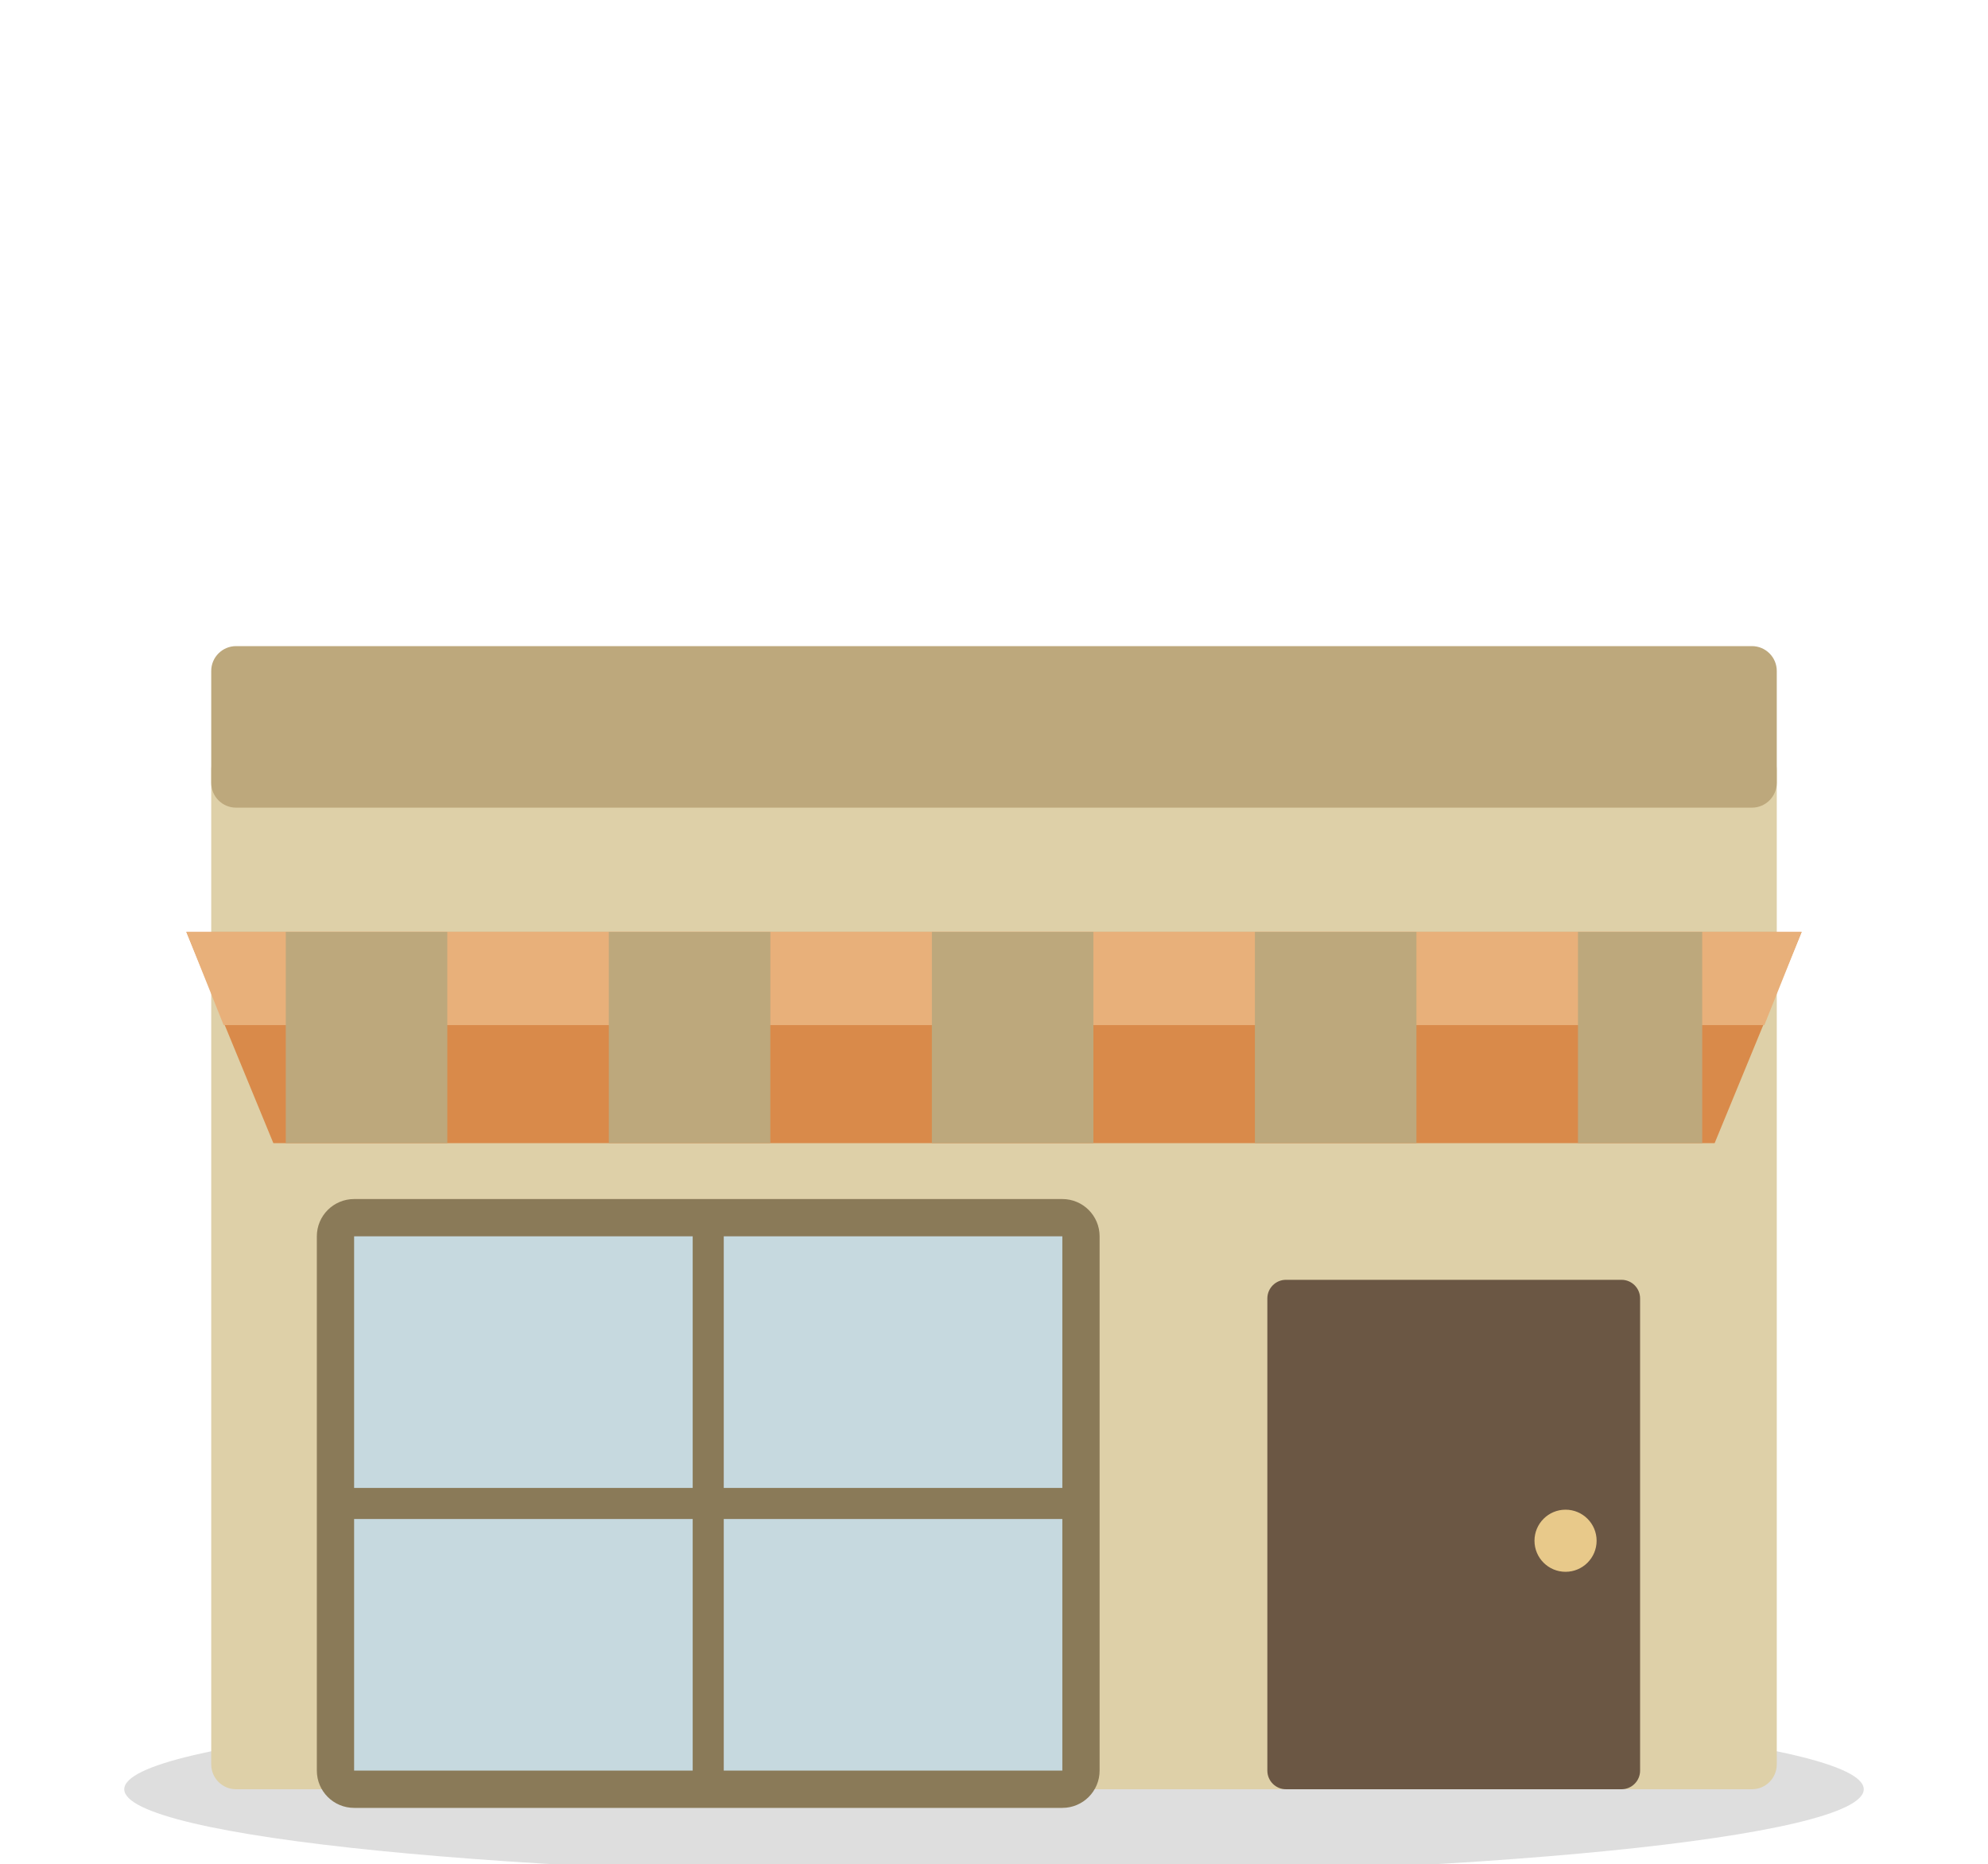
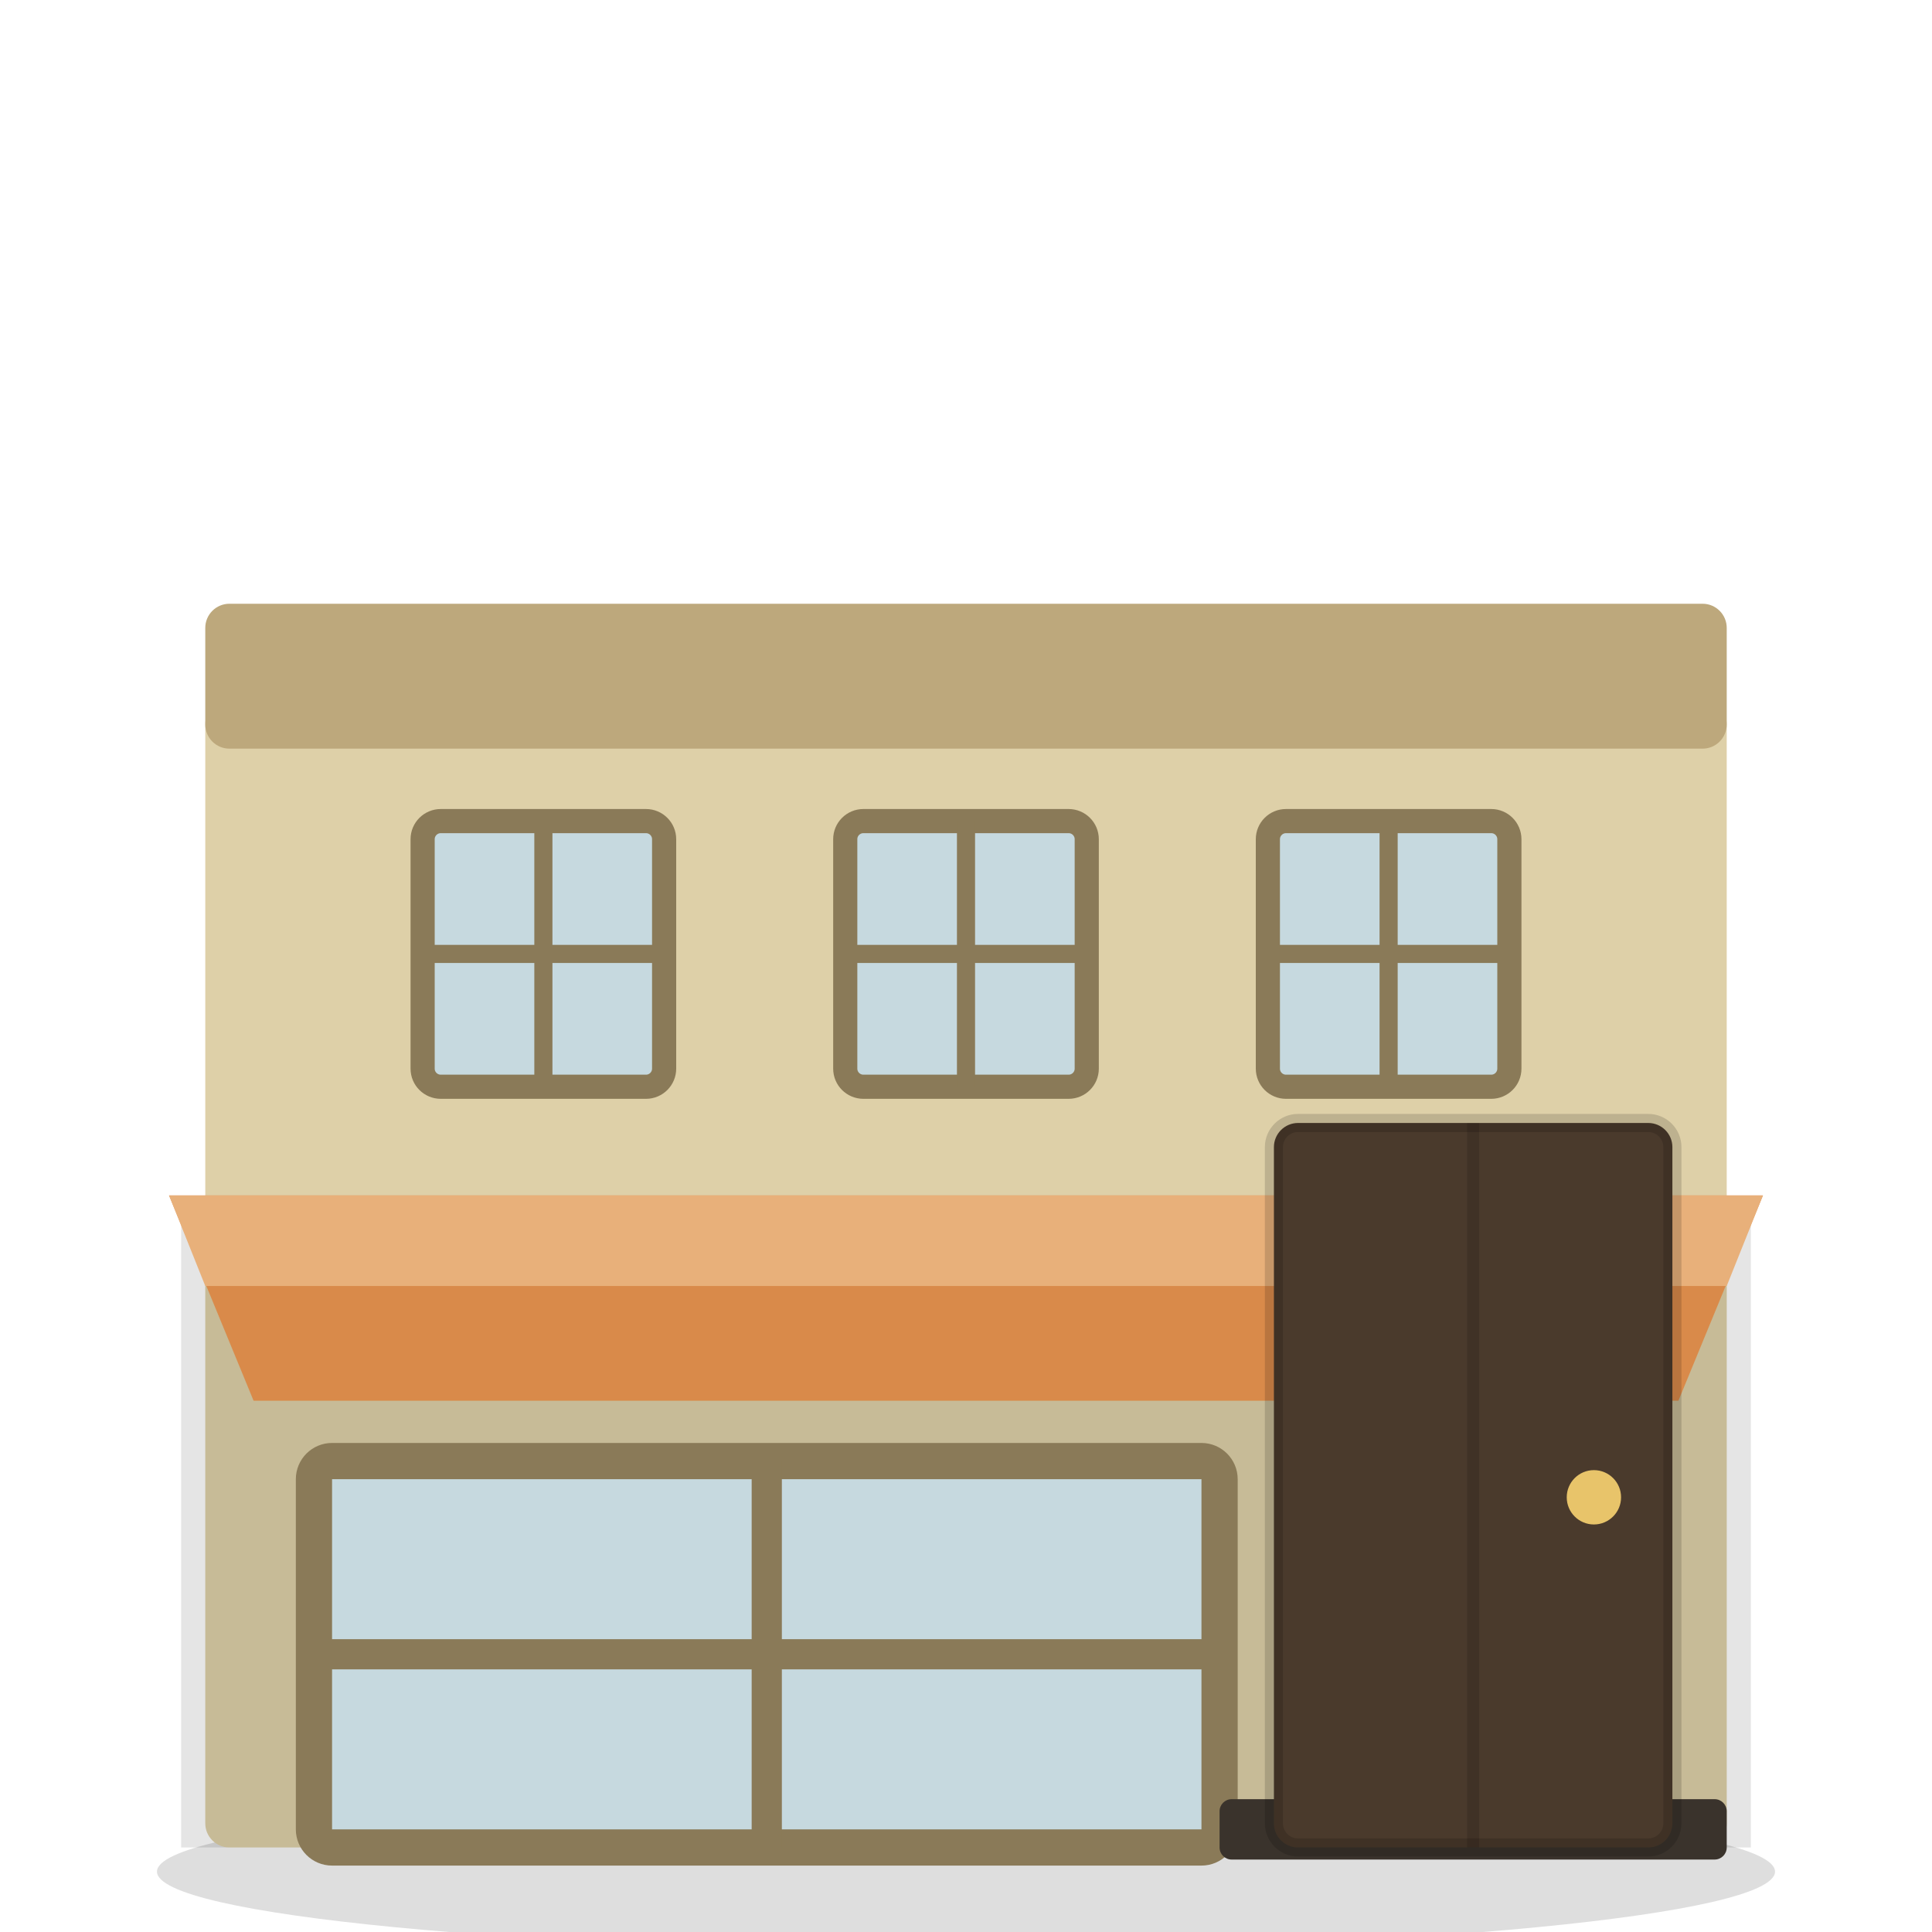
- <svg xmlns="http://www.w3.org/2000/svg" width="320" height="300" viewBox="0 0 320 300">
-   <ellipse cx="160" cy="288" rx="140" ry="14" fill="#000" opacity="0.13" />
-   <rect x="34" y="120" width="252" height="168" rx="4" fill="#ded0a8" />
-   <rect x="34" y="104" width="252" height="26" rx="4" fill="#bda87c" />
-   <path d="M30 150 h260 l-14 34 h-232 z" fill="#d98a4a" />
-   <path d="M30 150 h260 l-6 15 h-248 z" fill="#e8b07a" />
-   <g fill="#bda87c">
-     <rect x="46" y="150" width="26" height="34" />
-     <rect x="98" y="150" width="26" height="34" />
-     <rect x="150" y="150" width="26" height="34" />
-     <rect x="202" y="150" width="26" height="34" />
-     <rect x="254" y="150" width="20" height="34" />
-   </g>
-   <rect x="54" y="196" width="120" height="92" rx="3" fill="#c6d9df" />
-   <rect x="54" y="196" width="120" height="92" rx="3" fill="none" stroke="#8a7a58" stroke-width="6" />
-   <path d="M114 196 V288 M54 242 H174" stroke="#8a7a58" stroke-width="5" />
-   <rect x="204" y="206" width="60" height="82" rx="3" fill="#6b5744" />
-   <circle cx="252" cy="248" r="5" fill="#e8c98a" />
+ <svg xmlns="http://www.w3.org/2000/svg" width="320" height="320" viewBox="0 0 320 320">
+   <ellipse cx="160" cy="310" rx="134" ry="13" fill="#000" opacity="0.13" />
+   <rect x="34" y="116" width="252" height="190" rx="4" fill="#ded0a8" />
+   <rect x="34" y="100" width="252" height="24" rx="4" fill="#bda87c" />
+   <rect x="30" y="202" width="260" height="104" fill="#0000001a" />
+   <rect x="70" y="136" width="40" height="44" rx="3" fill="#c6d9df" />
+   <rect x="70" y="136" width="40" height="44" rx="3" fill="none" stroke="#8a7a58" stroke-width="4" />
+   <path d="M90 136 V180 M70 158 H110" stroke="#8a7a58" stroke-width="3" />
+   <rect x="140" y="136" width="40" height="44" rx="3" fill="#c6d9df" />
+   <rect x="140" y="136" width="40" height="44" rx="3" fill="none" stroke="#8a7a58" stroke-width="4" />
+   <path d="M160 136 V180 M140 158 H180" stroke="#8a7a58" stroke-width="3" />
+   <rect x="210" y="136" width="40" height="44" rx="3" fill="#c6d9df" />
+   <rect x="210" y="136" width="40" height="44" rx="3" fill="none" stroke="#8a7a58" stroke-width="4" />
+   <path d="M230 136 V180 M210 158 H250" stroke="#8a7a58" stroke-width="3" />
+   <path d="M28 198 h264 l-14 34 h-236 z" fill="#d98a4a" />
+   <path d="M28 198 h264 l-6 15 h-252 z" fill="#e8b07a" />
+   <rect x="52" y="242" width="150" height="64" rx="3" fill="#c6d9df" />
+   <rect x="52" y="242" width="150" height="64" rx="3" fill="none" stroke="#8a7a58" stroke-width="6" />
+   <path d="M127 242 V306 M52 274 H202" stroke="#8a7a58" stroke-width="5" />
+   <rect x="202" y="298" width="84" height="10" rx="2" fill="#3a332c" />
+   <rect x="211" y="186" width="66" height="120" rx="4" fill="#4a3a2c" />
+   <rect x="211" y="186" width="66" height="120" rx="4" fill="none" stroke="#00000026" stroke-width="3" />
+   <line x1="244" y1="186" x2="244" y2="306" stroke="#00000022" stroke-width="2" />
+   <circle cx="264" cy="248" r="4.5" fill="#e8c46a" />
</svg>
